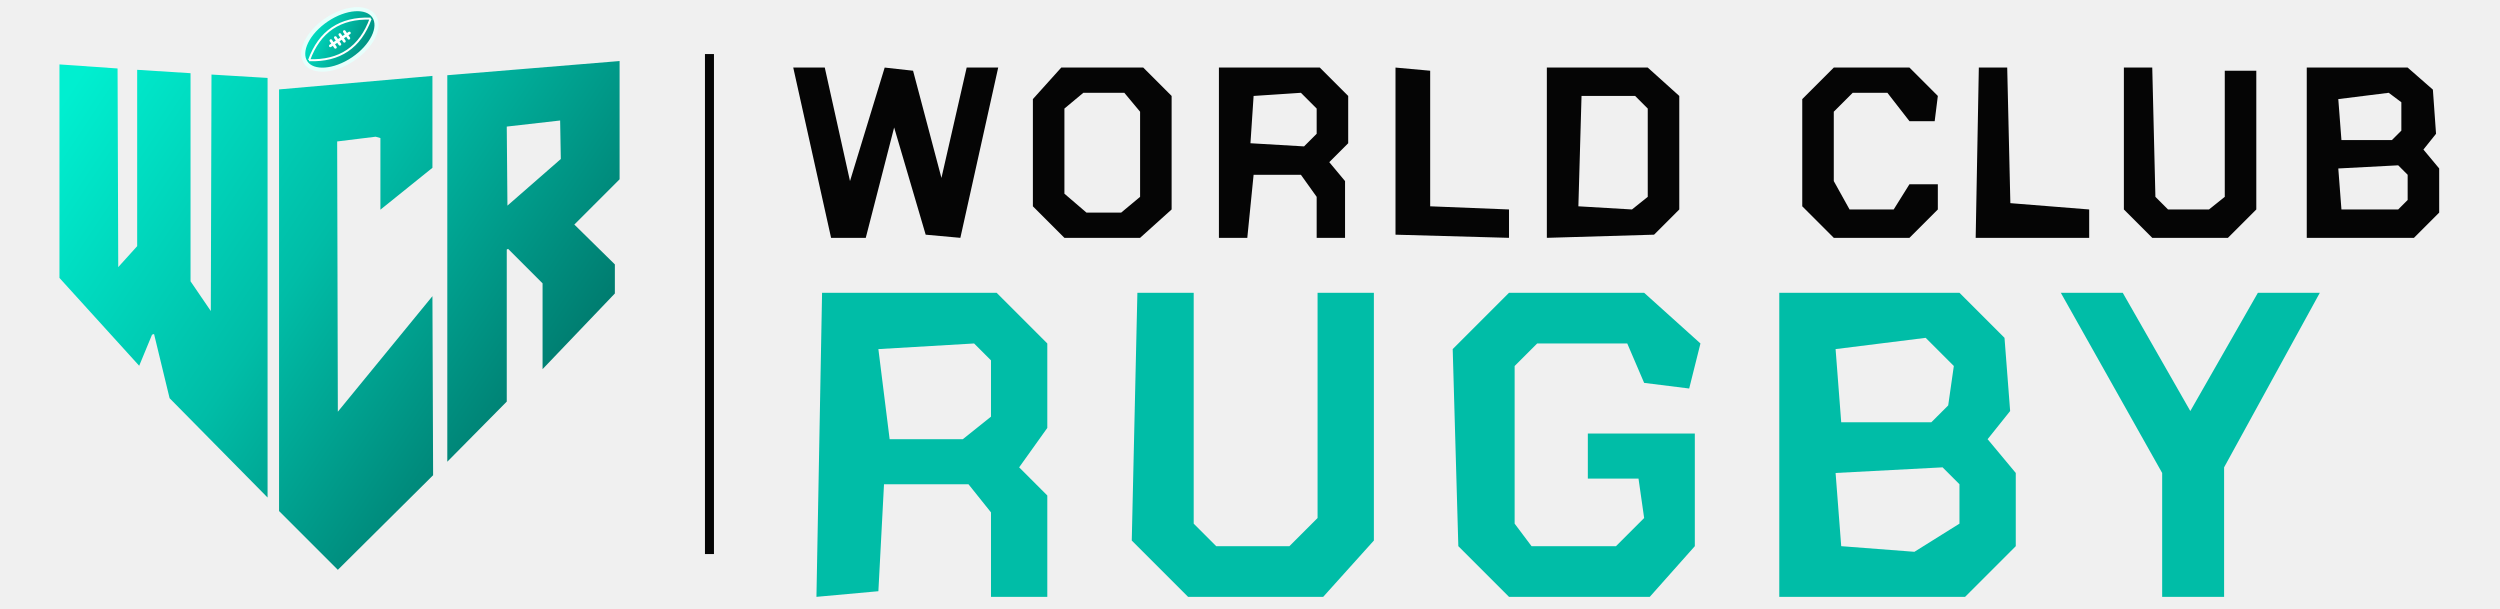
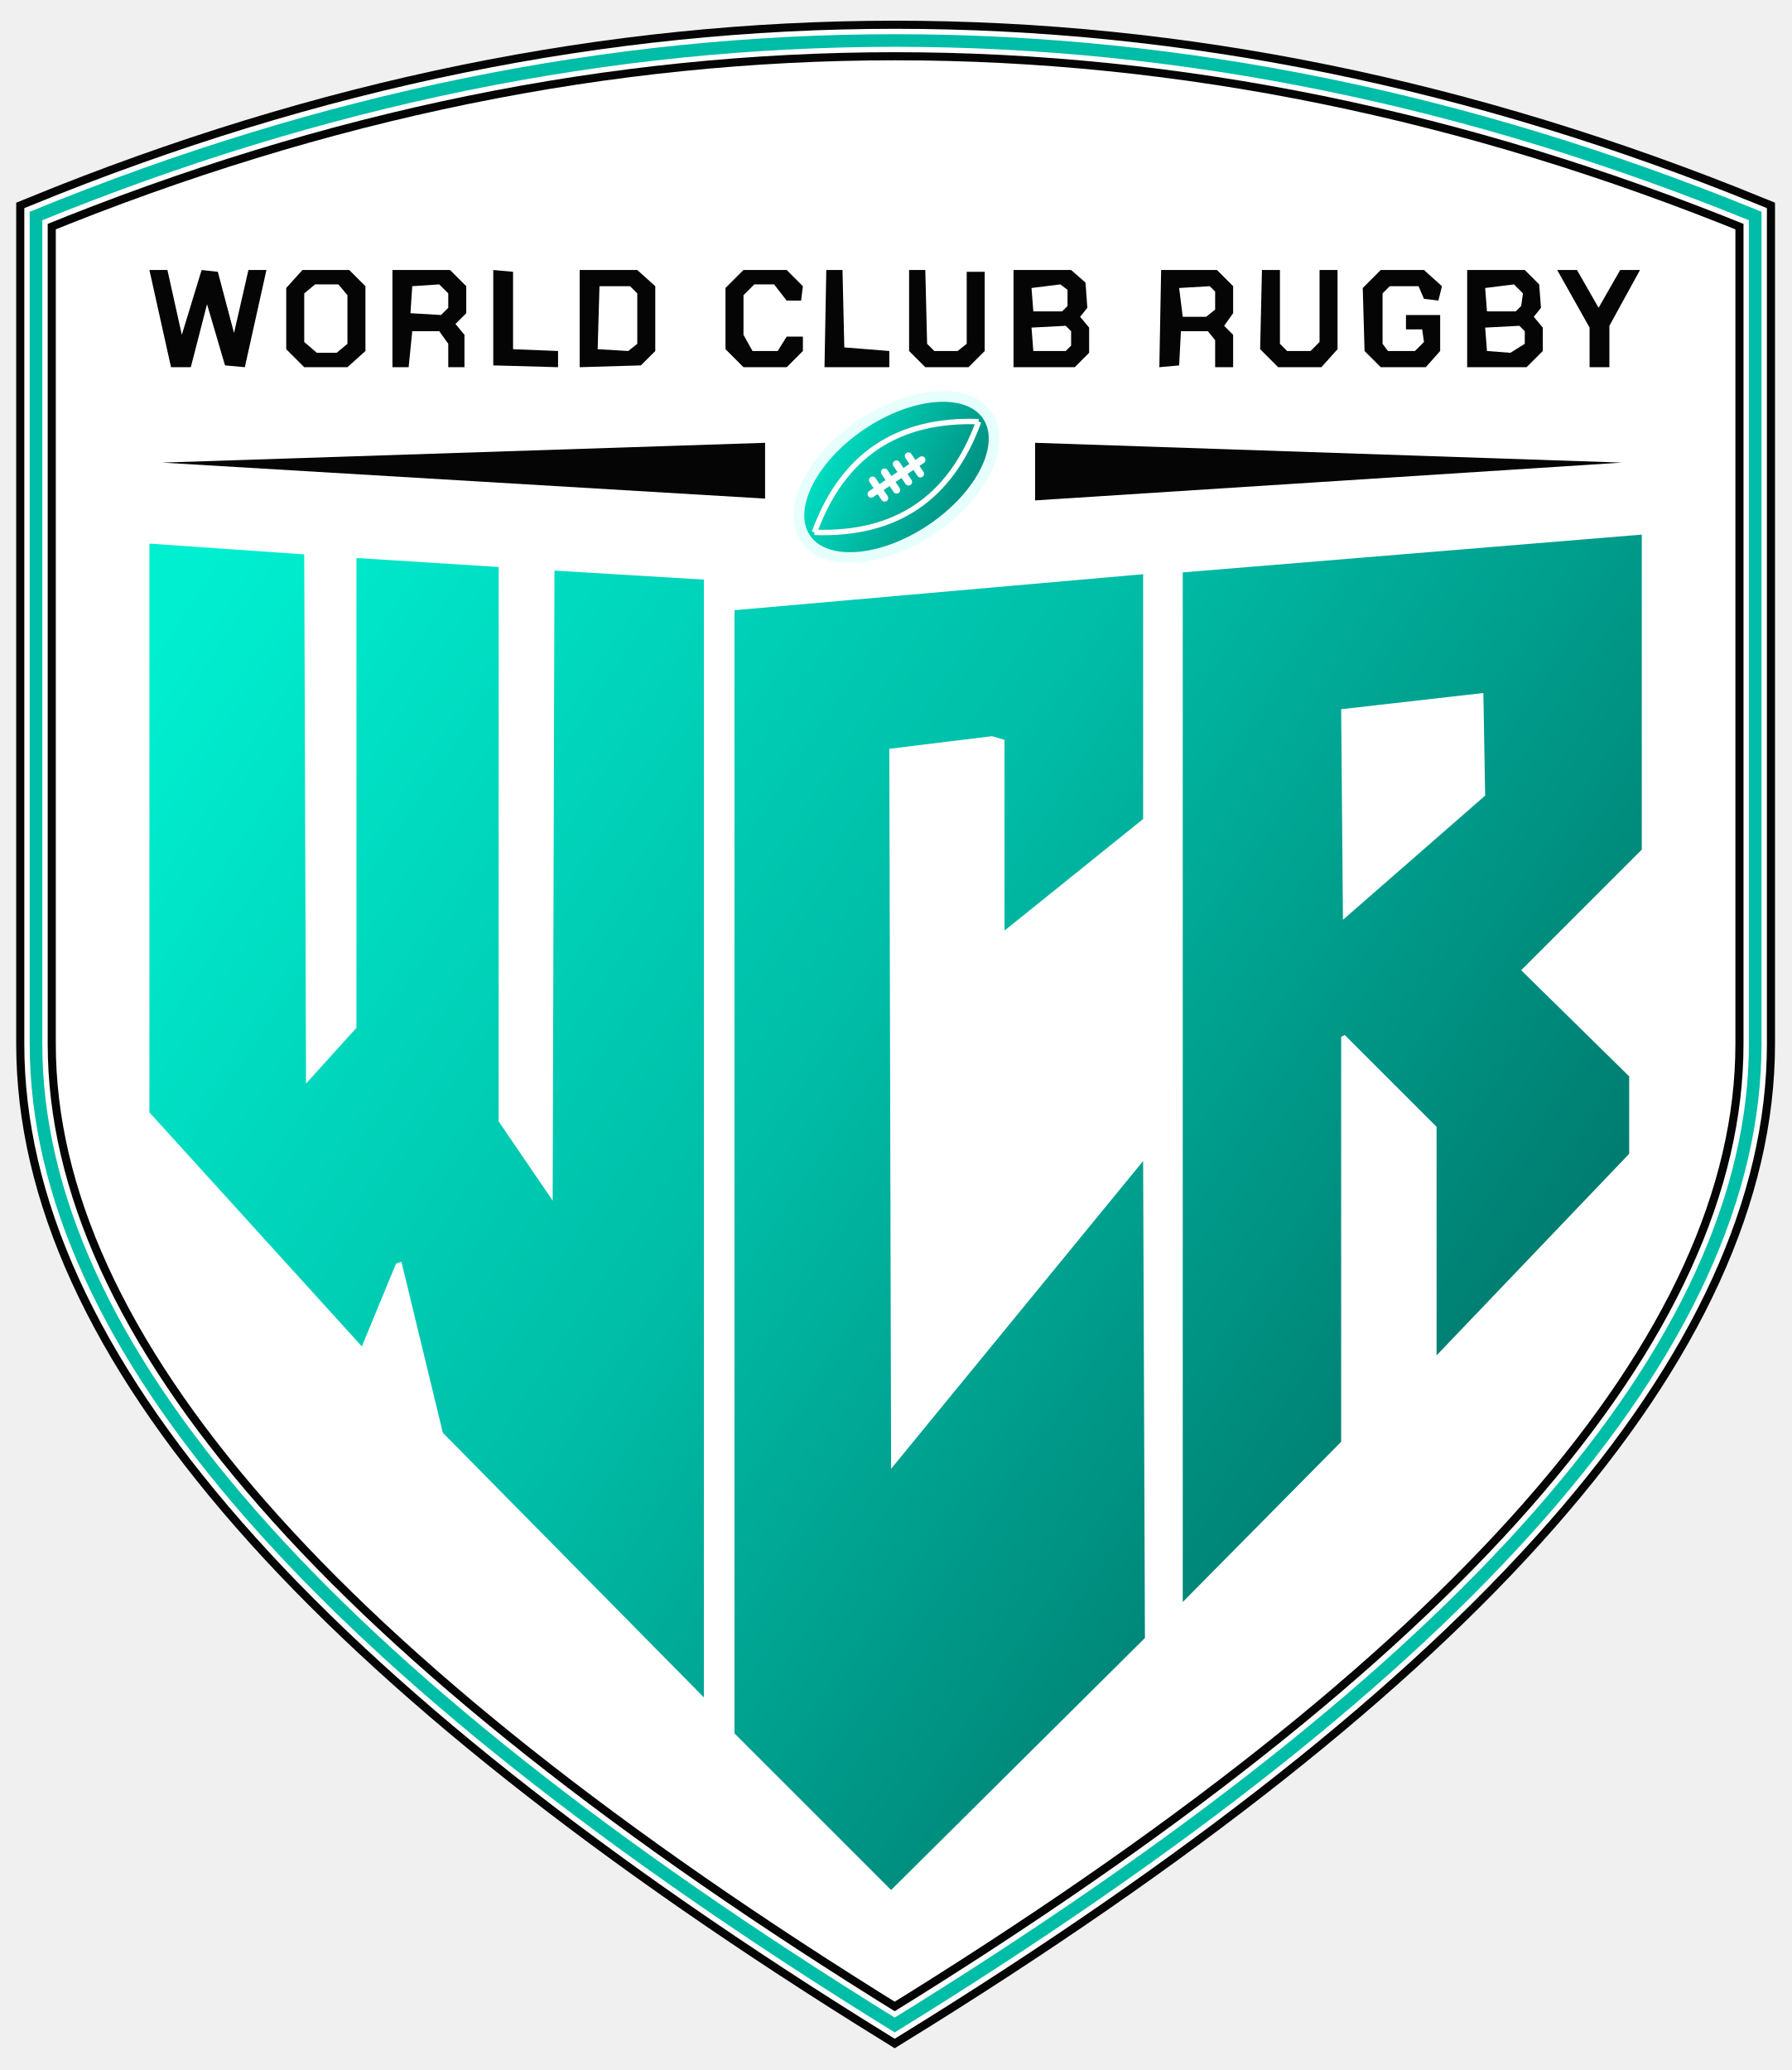
- <svg xmlns="http://www.w3.org/2000/svg" role="img" aria-label="World Club Rugby horizontal logo" viewBox="0 0 1110 270">
+ <svg xmlns="http://www.w3.org/2000/svg" role="img" aria-label="World Club Rugby stacked logo" viewBox="65 100 995 1150">
  <defs>
    <linearGradient id="teal" gradientUnits="userSpaceOnUse" x1="170" y1="430" x2="970" y2="960">
      <stop stop-color="#00efd0" />
      <stop offset=".45" stop-color="#00bda7" />
      <stop offset="1" stop-color="#00695f" />
    </linearGradient>
    <linearGradient id="bg" x2="1" y2="1">
      <stop stop-color="#00efd0" />
      <stop offset="1" stop-color="#007f73" />
    </linearGradient>
  </defs>
-   <g transform="translate(-18 -92) scale(.30)">
-     <g transform="translate(563 365) rotate(-34)">
-       <ellipse rx="61" ry="35" fill="url(#bg)" stroke="#e7fffc" stroke-width="6" />
-       <path d="M-55 0Q0-40 55 0M-55 0Q0 40 55 0" stroke="#fff" stroke-width="3" fill="none" />
-       <path d="M-17 0H17M-12-6V6M-4-6V6M4-6V6M12-6V6" stroke="white" stroke-width="4" stroke-linecap="round" />
-     </g>
-     <g fill="url(#teal)">
-       <path fill-rule="evenodd" d="M889,485L890,542L811,611L810,494Z M700,419L473,439L473,1063L560,1150L701,1010L700,745L560,916L559,516L616,509L623,511L623,617L700,555Z M148,402L148,718L266,848L285,802L288,801L311,896L456,1043L456,422L373,417L372,767L342,723L342,415L263,410L263,671L235,702L234,408Z M977,397L722,418L722,990L810,901L810,676L812,675L863,726L863,853L970,741L970,698L910,639L977,572Z" />
-     </g>
+   <path d="M85 220 Q562 25 1040 220 L1040 680 Q1040 930 562 1225 Q85 930 85 680 Z" fill="white" stroke="#050505" stroke-width="22" />
+   <path d="M85 220 Q562 25 1040 220 L1040 680 Q1040 930 562 1225 Q85 930 85 680 Z" fill="none" stroke="white" stroke-width="13" />
+   <path d="M85 220 Q562 25 1040 220 L1040 680 Q1040 930 562 1225 Q85 930 85 680 Z" fill="none" stroke="#00bda7" stroke-width="7" />
+   <g fill="#050505">
+     <path fill-rule="evenodd" d="M890,282L909,281L912,284L912,291L904,296L891,295Z M638,282L657,281L660,284L660,292L657,295L639,295Z M720,260L737,259L740,262L740,272L735,276L722,276Z M398,259L415,259L419,263L419,291L414,295L397,294Z M890,260L906,258L911,263L910,270L907,273L891,273Z M638,260L654,258L658,261L658,270L655,273L639,273Z M314,263L314,271L310,275L293,274L294,259L309,258Z M240,258L253,258L258,264L258,291L252,296L241,296L234,290L234,263Z M930,250L948,282L948,304L959,304L959,281L976,250L965,250L953,271L941,250Z M880,250L880,304L913,304L922,295L922,282L917,276L921,271L920,258L912,250Z M832,250L822,260L823,295L832,304L857,304L865,295L865,275L846,275L846,283L855,283L856,290L851,295L836,295L833,291L833,263L837,259L853,259L856,266L864,267L866,259L856,250Z M766,250L765,294L775,304L799,304L808,294L808,250L798,250L798,290L793,295L780,295L776,291L776,250Z M710,250L709,304L720,303L721,284L736,284L740,289L740,304L750,304L750,286L745,281L750,274L750,259L741,250Z M628,250L628,304L662,304L670,296L670,282L665,276L669,271L668,257L660,250Z M570,250L570,295L579,304L603,304L612,295L612,251L602,251L602,291L597,295L584,295L580,291L579,250Z M524,250L523,304L559,304L559,295L534,293L533,250Z M478,250L468,260L468,294L478,304L502,304L511,295L511,287L502,287L497,295L483,295L478,286L478,264L484,258L495,258L502,267L510,267L511,259L502,250Z M387,250L387,304L421,303L429,295L429,259L419,250Z M339,250L339,303L375,304L375,295L350,294L350,251Z M283,250L283,304L292,304L294,284L309,284L314,291L314,304L323,304L323,286L318,280L324,274L324,259L315,250Z M233,250L224,260L224,294L234,304L258,304L268,295L268,259L259,250Z M148,250L160,304L171,304L180,269L190,303L201,304L213,250L203,250L195,285L186,251L177,250L166,286L158,250Z" />
+     <path d="M640 378L966 357L640 346ZM490 377L490 346L155 357Z" />
  </g>
-   <path d="M315 24V246" stroke="#050505" stroke-width="4" />
-   <defs>
-     <clipPath id="worldclub">
-       <rect x="140" y="240" width="540" height="75" />
-     </clipPath>
-     <clipPath id="rugby">
-       <rect x="700" y="240" width="285" height="75" />
-     </clipPath>
-   </defs>
-   <g transform="translate(145 -320) scale(1.4)" fill="#050505">
-     <g clip-path="url(#worldclub)">
-       <path fill-rule="evenodd" d="M890,282L909,281L912,284L912,291L904,296L891,295Z M638,282L657,281L660,284L660,292L657,295L639,295Z M720,260L737,259L740,262L740,272L735,276L722,276Z M398,259L415,259L419,263L419,291L414,295L397,294Z M890,260L906,258L911,263L910,270L907,273L891,273Z M638,260L654,258L658,261L658,270L655,273L639,273Z M314,263L314,271L310,275L293,274L294,259L309,258Z M240,258L253,258L258,264L258,291L252,296L241,296L234,290L234,263Z M930,250L948,282L948,304L959,304L959,281L976,250L965,250L953,271L941,250Z M880,250L880,304L913,304L922,295L922,282L917,276L921,271L920,258L912,250Z M832,250L822,260L823,295L832,304L857,304L865,295L865,275L846,275L846,283L855,283L856,290L851,295L836,295L833,291L833,263L837,259L853,259L856,266L864,267L866,259L856,250Z M766,250L765,294L775,304L799,304L808,294L808,250L798,250L798,290L793,295L780,295L776,291L776,250Z M710,250L709,304L720,303L721,284L736,284L740,289L740,304L750,304L750,286L745,281L750,274L750,259L741,250Z M628,250L628,304L662,304L670,296L670,282L665,276L669,271L668,257L660,250Z M570,250L570,295L579,304L603,304L612,295L612,251L602,251L602,291L597,295L584,295L580,291L579,250Z M524,250L523,304L559,304L559,295L534,293L533,250Z M478,250L468,260L468,294L478,304L502,304L511,295L511,287L502,287L497,295L483,295L478,286L478,264L484,258L495,258L502,267L510,267L511,259L502,250Z M387,250L387,304L421,303L429,295L429,259L419,250Z M339,250L339,303L375,304L375,295L350,294L350,251Z M283,250L283,304L292,304L294,284L309,284L314,291L314,304L323,304L323,286L318,280L324,274L324,259L315,250Z M233,250L224,260L224,294L234,304L258,304L268,295L268,259L259,250Z M148,250L160,304L171,304L180,269L190,303L201,304L213,250L203,250L195,285L186,251L177,250L166,286L158,250Z" />
-     </g>
+   <g transform="translate(563 365) rotate(-34)">
+     <ellipse rx="61" ry="35" fill="url(#bg)" stroke="#e7fffc" stroke-width="6" />
+     <path d="M-55 0Q0-40 55 0M-55 0Q0 40 55 0" stroke="#fff" stroke-width="3" fill="none" />
+     <path d="M-17 0H17M-12-6V6M-4-6V6M4-6V6M12-6V6" stroke="white" stroke-width="4" stroke-linecap="round" />
  </g>
-   <g transform="translate(-1410 -495) scale(2.5)" fill="#00bda7">
-     <g clip-path="url(#rugby)">
-       <path fill-rule="evenodd" d="M890,282L909,281L912,284L912,291L904,296L891,295Z M638,282L657,281L660,284L660,292L657,295L639,295Z M720,260L737,259L740,262L740,272L735,276L722,276Z M398,259L415,259L419,263L419,291L414,295L397,294Z M890,260L906,258L911,263L910,270L907,273L891,273Z M638,260L654,258L658,261L658,270L655,273L639,273Z M314,263L314,271L310,275L293,274L294,259L309,258Z M240,258L253,258L258,264L258,291L252,296L241,296L234,290L234,263Z M930,250L948,282L948,304L959,304L959,281L976,250L965,250L953,271L941,250Z M880,250L880,304L913,304L922,295L922,282L917,276L921,271L920,258L912,250Z M832,250L822,260L823,295L832,304L857,304L865,295L865,275L846,275L846,283L855,283L856,290L851,295L836,295L833,291L833,263L837,259L853,259L856,266L864,267L866,259L856,250Z M766,250L765,294L775,304L799,304L808,294L808,250L798,250L798,290L793,295L780,295L776,291L776,250Z M710,250L709,304L720,303L721,284L736,284L740,289L740,304L750,304L750,286L745,281L750,274L750,259L741,250Z M628,250L628,304L662,304L670,296L670,282L665,276L669,271L668,257L660,250Z M570,250L570,295L579,304L603,304L612,295L612,251L602,251L602,291L597,295L584,295L580,291L579,250Z M524,250L523,304L559,304L559,295L534,293L533,250Z M478,250L468,260L468,294L478,304L502,304L511,295L511,287L502,287L497,295L483,295L478,286L478,264L484,258L495,258L502,267L510,267L511,259L502,250Z M387,250L387,304L421,303L429,295L429,259L419,250Z M339,250L339,303L375,304L375,295L350,294L350,251Z M283,250L283,304L292,304L294,284L309,284L314,291L314,304L323,304L323,286L318,280L324,274L324,259L315,250Z M233,250L224,260L224,294L234,304L258,304L268,295L268,259L259,250Z M148,250L160,304L171,304L180,269L190,303L201,304L213,250L203,250L195,285L186,251L177,250L166,286L158,250Z" />
-     </g>
+   <g fill="url(#teal)">
+     <path fill-rule="evenodd" d="M889,485L890,542L811,611L810,494Z M700,419L473,439L473,1063L560,1150L701,1010L700,745L560,916L559,516L616,509L623,511L623,617L700,555Z M148,402L148,718L266,848L285,802L288,801L311,896L456,1043L456,422L373,417L372,767L342,723L342,415L263,410L263,671L235,702L234,408Z M977,397L722,418L722,990L810,901L810,676L812,675L863,726L863,853L970,741L970,698L910,639L977,572Z" />
  </g>
</svg>
